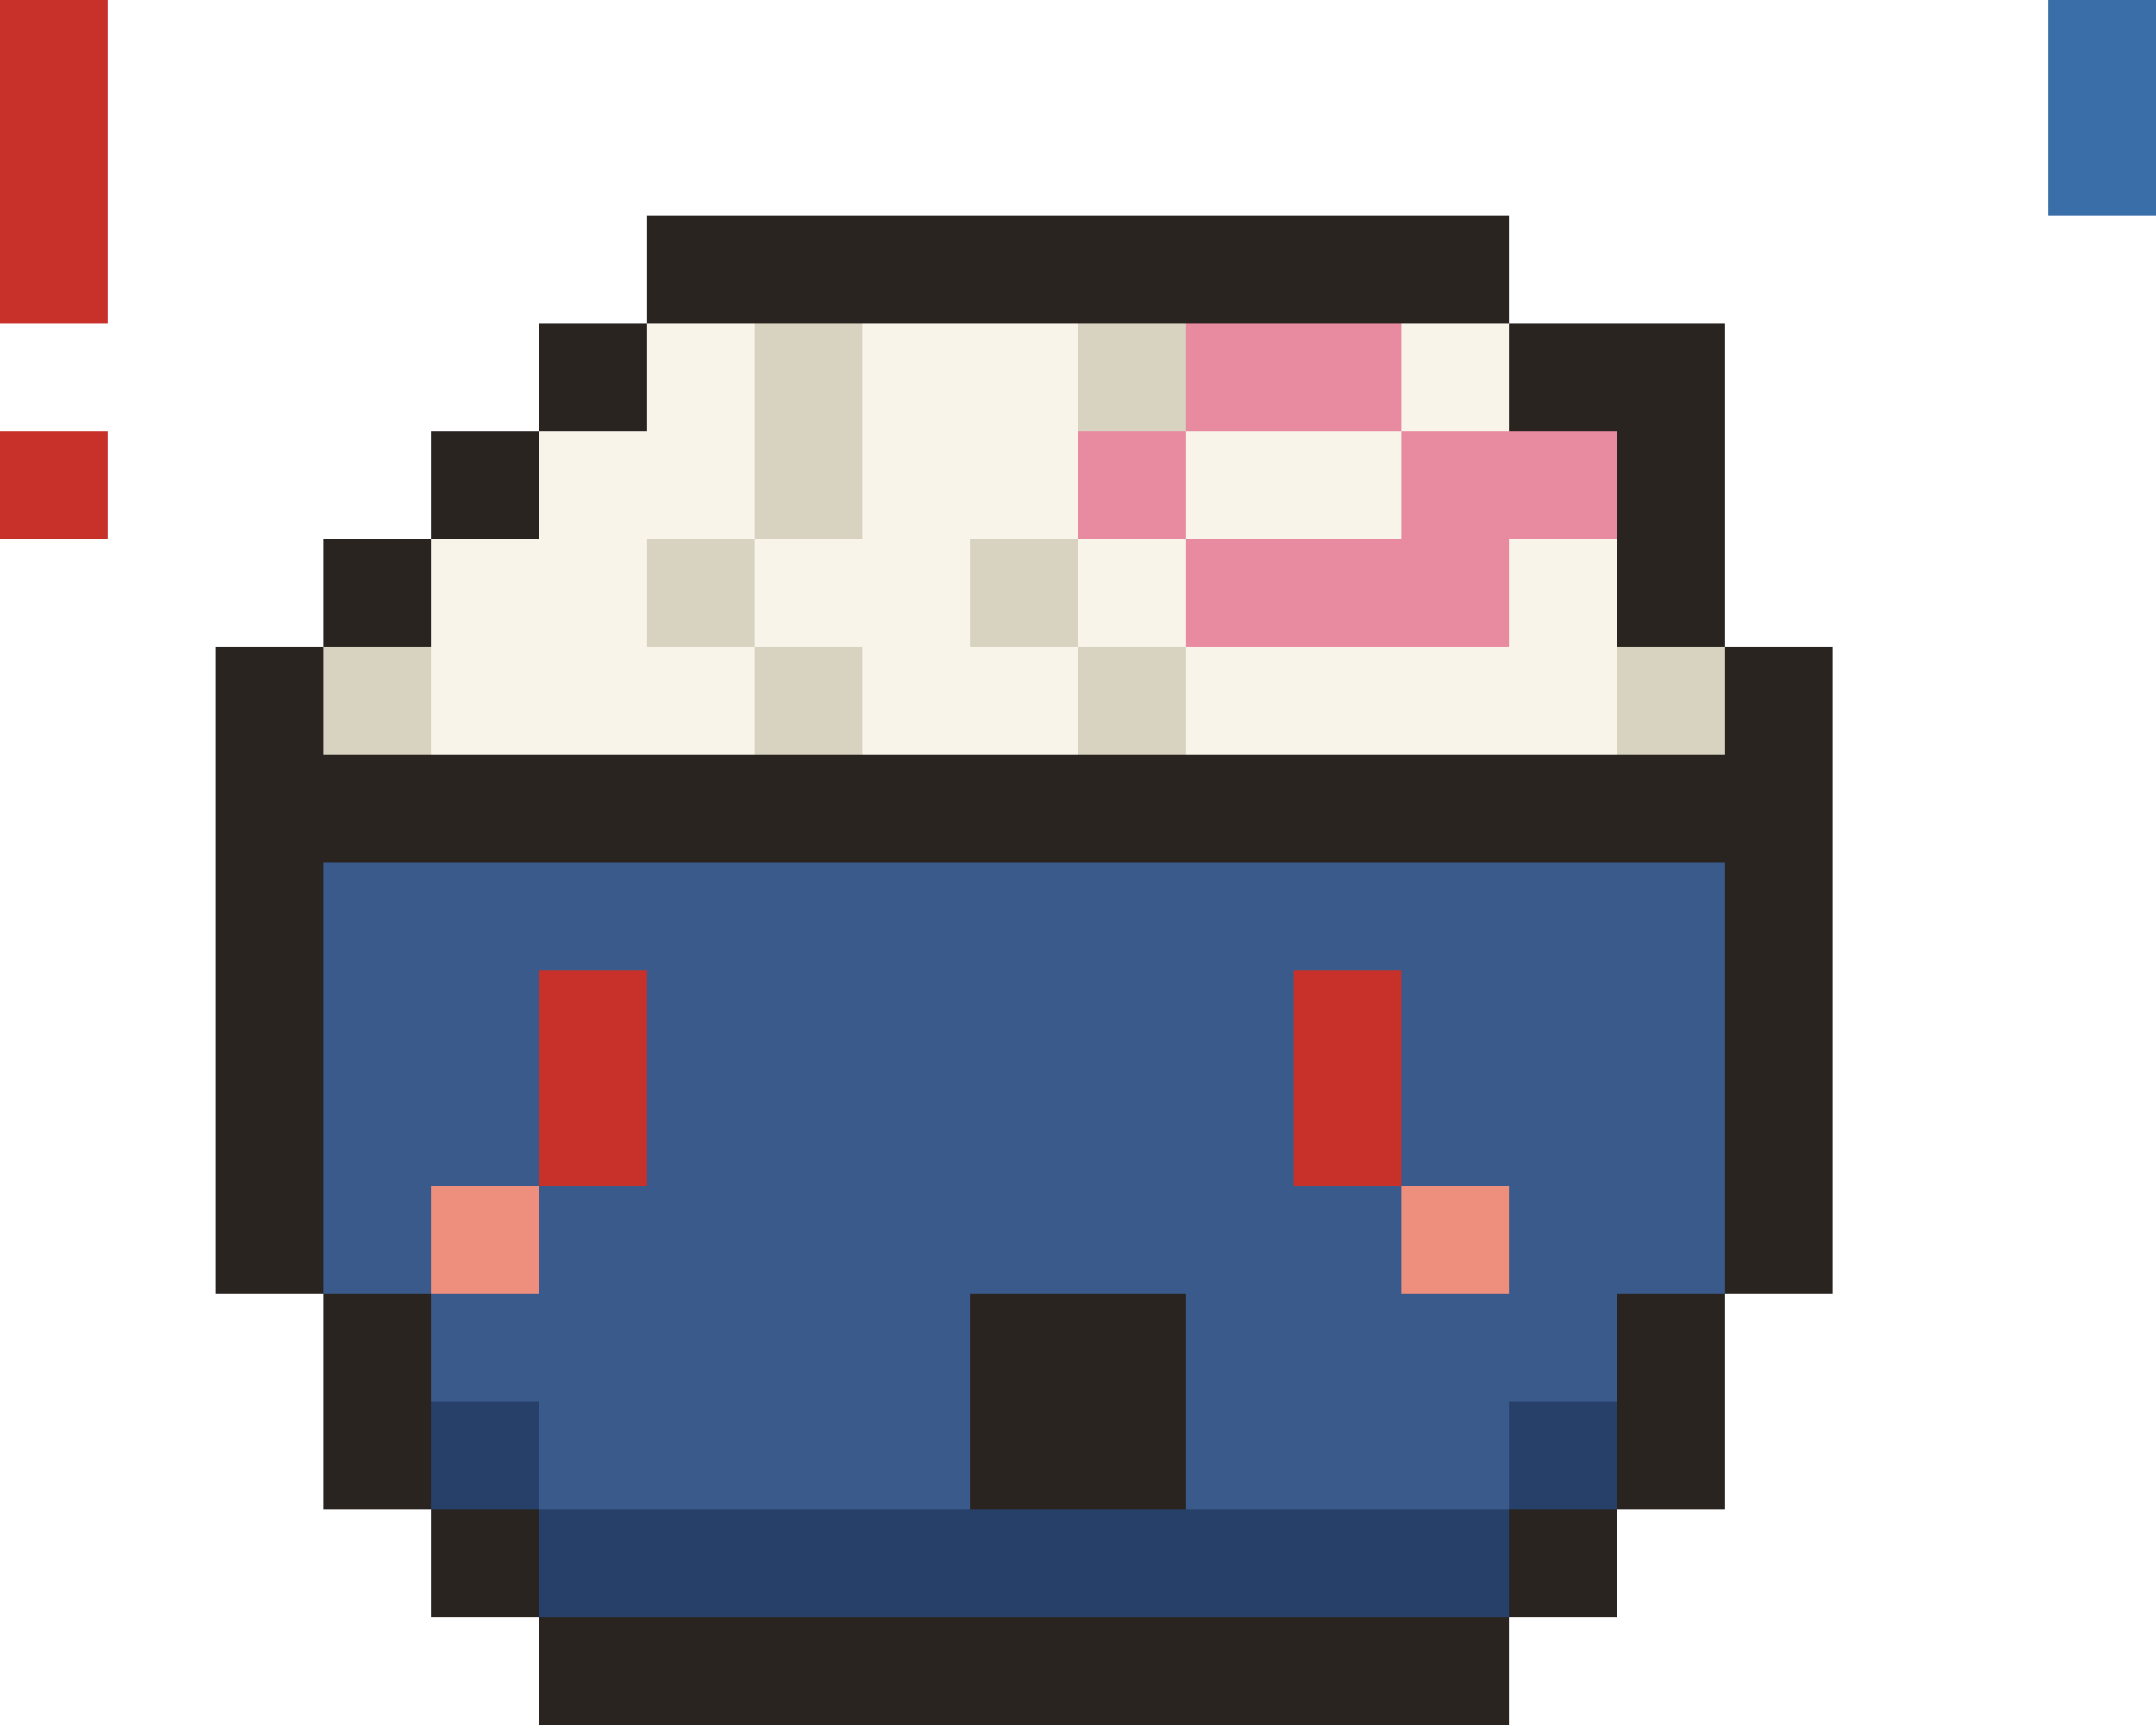
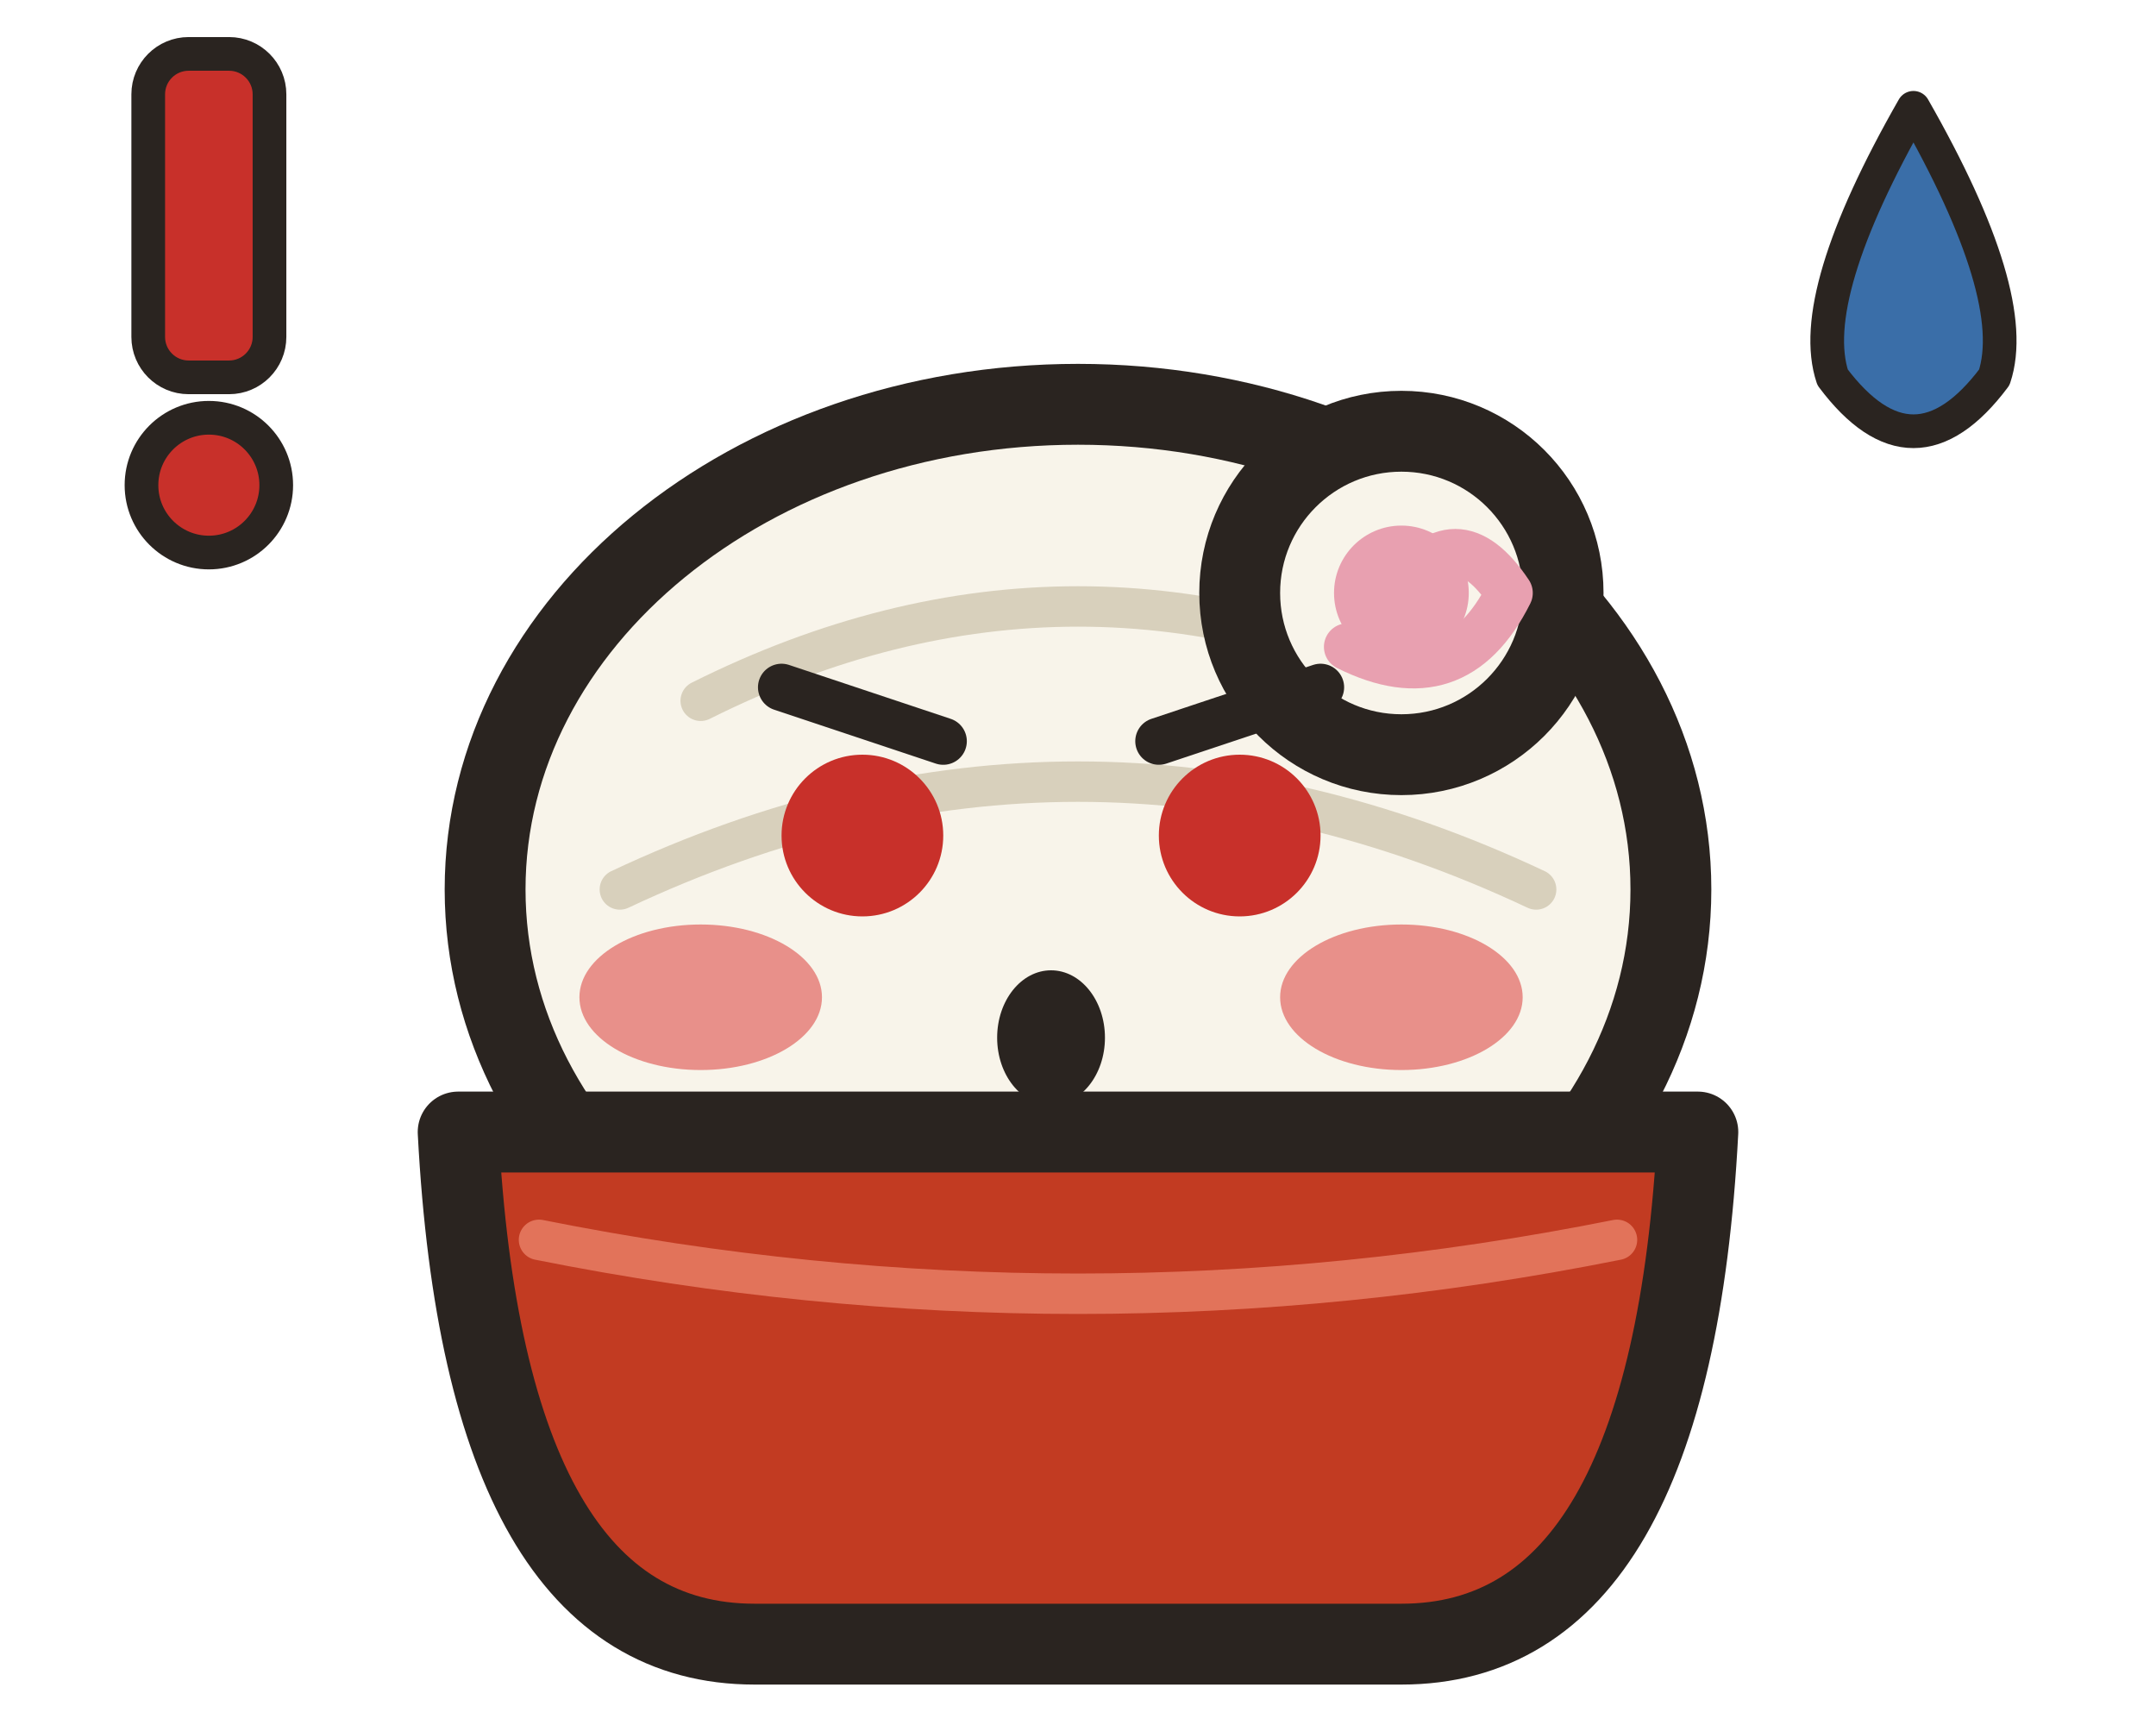
- <svg xmlns="http://www.w3.org/2000/svg" viewBox="0 0 20 16" width="160" height="128" shape-rendering="crispEdges">
-   <rect x="0" y="0" width="1" height="1" fill="#c8302a" />
-   <rect x="19" y="0" width="1" height="1" fill="#3a6ea8" />
-   <rect x="0" y="1" width="1" height="1" fill="#c8302a" />
-   <rect x="19" y="1" width="1" height="1" fill="#3a6ea8" />
-   <rect x="0" y="2" width="1" height="1" fill="#c8302a" />
-   <rect x="6" y="2" width="8" height="1" fill="#2a2420" />
-   <rect x="5" y="3" width="1" height="1" fill="#2a2420" />
-   <rect x="6" y="3" width="1" height="1" fill="#f8f4ea" />
-   <rect x="7" y="3" width="1" height="1" fill="#d8d2c0" />
-   <rect x="8" y="3" width="2" height="1" fill="#f8f4ea" />
-   <rect x="10" y="3" width="1" height="1" fill="#d8d2c0" />
-   <rect x="11" y="3" width="2" height="1" fill="#e88aa0" />
-   <rect x="13" y="3" width="1" height="1" fill="#f8f4ea" />
-   <rect x="14" y="3" width="2" height="1" fill="#2a2420" />
-   <rect x="0" y="4" width="1" height="1" fill="#c8302a" />
-   <rect x="4" y="4" width="1" height="1" fill="#2a2420" />
-   <rect x="5" y="4" width="2" height="1" fill="#f8f4ea" />
-   <rect x="7" y="4" width="1" height="1" fill="#d8d2c0" />
-   <rect x="8" y="4" width="2" height="1" fill="#f8f4ea" />
-   <rect x="10" y="4" width="1" height="1" fill="#e88aa0" />
-   <rect x="11" y="4" width="2" height="1" fill="#f8f4ea" />
-   <rect x="13" y="4" width="2" height="1" fill="#e88aa0" />
-   <rect x="15" y="4" width="1" height="1" fill="#2a2420" />
-   <rect x="3" y="5" width="1" height="1" fill="#2a2420" />
-   <rect x="4" y="5" width="2" height="1" fill="#f8f4ea" />
-   <rect x="6" y="5" width="1" height="1" fill="#d8d2c0" />
-   <rect x="7" y="5" width="2" height="1" fill="#f8f4ea" />
-   <rect x="9" y="5" width="1" height="1" fill="#d8d2c0" />
-   <rect x="10" y="5" width="1" height="1" fill="#f8f4ea" />
-   <rect x="11" y="5" width="3" height="1" fill="#e88aa0" />
-   <rect x="14" y="5" width="1" height="1" fill="#f8f4ea" />
-   <rect x="15" y="5" width="1" height="1" fill="#2a2420" />
-   <rect x="2" y="6" width="1" height="1" fill="#2a2420" />
-   <rect x="3" y="6" width="1" height="1" fill="#d8d2c0" />
-   <rect x="4" y="6" width="3" height="1" fill="#f8f4ea" />
-   <rect x="7" y="6" width="1" height="1" fill="#d8d2c0" />
-   <rect x="8" y="6" width="2" height="1" fill="#f8f4ea" />
-   <rect x="10" y="6" width="1" height="1" fill="#d8d2c0" />
-   <rect x="11" y="6" width="4" height="1" fill="#f8f4ea" />
-   <rect x="15" y="6" width="1" height="1" fill="#d8d2c0" />
-   <rect x="16" y="6" width="1" height="1" fill="#2a2420" />
-   <rect x="2" y="7" width="15" height="1" fill="#2a2420" />
-   <rect x="2" y="8" width="1" height="1" fill="#2a2420" />
-   <rect x="3" y="8" width="13" height="1" fill="#3a5a8c" />
-   <rect x="16" y="8" width="1" height="1" fill="#2a2420" />
-   <rect x="2" y="9" width="1" height="1" fill="#2a2420" />
-   <rect x="3" y="9" width="2" height="1" fill="#3a5a8c" />
-   <rect x="5" y="9" width="1" height="1" fill="#c8302a" />
-   <rect x="6" y="9" width="6" height="1" fill="#3a5a8c" />
-   <rect x="12" y="9" width="1" height="1" fill="#c8302a" />
-   <rect x="13" y="9" width="3" height="1" fill="#3a5a8c" />
-   <rect x="16" y="9" width="1" height="1" fill="#2a2420" />
-   <rect x="2" y="10" width="1" height="1" fill="#2a2420" />
-   <rect x="3" y="10" width="2" height="1" fill="#3a5a8c" />
-   <rect x="5" y="10" width="1" height="1" fill="#c8302a" />
-   <rect x="6" y="10" width="6" height="1" fill="#3a5a8c" />
-   <rect x="12" y="10" width="1" height="1" fill="#c8302a" />
-   <rect x="13" y="10" width="3" height="1" fill="#3a5a8c" />
-   <rect x="16" y="10" width="1" height="1" fill="#2a2420" />
-   <rect x="2" y="11" width="1" height="1" fill="#2a2420" />
-   <rect x="3" y="11" width="1" height="1" fill="#3a5a8c" />
-   <rect x="4" y="11" width="1" height="1" fill="#ee8f7e" />
-   <rect x="5" y="11" width="8" height="1" fill="#3a5a8c" />
-   <rect x="13" y="11" width="1" height="1" fill="#ee8f7e" />
-   <rect x="14" y="11" width="2" height="1" fill="#3a5a8c" />
-   <rect x="16" y="11" width="1" height="1" fill="#2a2420" />
-   <rect x="3" y="12" width="1" height="1" fill="#2a2420" />
-   <rect x="4" y="12" width="5" height="1" fill="#3a5a8c" />
-   <rect x="9" y="12" width="2" height="1" fill="#2a2420" />
-   <rect x="11" y="12" width="4" height="1" fill="#3a5a8c" />
-   <rect x="15" y="12" width="1" height="1" fill="#2a2420" />
-   <rect x="3" y="13" width="1" height="1" fill="#2a2420" />
-   <rect x="4" y="13" width="1" height="1" fill="#27406a" />
-   <rect x="5" y="13" width="4" height="1" fill="#3a5a8c" />
-   <rect x="9" y="13" width="2" height="1" fill="#2a2420" />
-   <rect x="11" y="13" width="3" height="1" fill="#3a5a8c" />
-   <rect x="14" y="13" width="1" height="1" fill="#27406a" />
-   <rect x="15" y="13" width="1" height="1" fill="#2a2420" />
-   <rect x="4" y="14" width="1" height="1" fill="#2a2420" />
-   <rect x="5" y="14" width="9" height="1" fill="#27406a" />
-   <rect x="14" y="14" width="1" height="1" fill="#2a2420" />
-   <rect x="5" y="15" width="9" height="1" fill="#2a2420" />
+ <svg xmlns="http://www.w3.org/2000/svg" viewBox="0 0 160 128" width="160" height="128">
+   <ellipse cx="80" cy="66" rx="44" ry="36" fill="#f8f4ea" stroke="#2a2420" stroke-width="6" stroke-linejoin="round" stroke-linecap="round" />
+   <path d="M52 52 Q80 38 108 52 M46 66 Q80 50 114 66" fill="none" stroke="#d8d0bc" stroke-width="3" stroke-linejoin="round" stroke-linecap="round" />
+   <circle cx="104" cy="44" r="12" fill="#f8f4ea" stroke="#2a2420" stroke-width="6" stroke-linejoin="round" stroke-linecap="round" />
+   <path d="M104 44 Q108 38 112 44 Q108 52 100 48" fill="none" stroke="#e8a0b0" stroke-width="3.5" stroke-linejoin="round" stroke-linecap="round" />
+   <circle cx="104" cy="44" r="5" fill="#e8a0b0" />
+   <path d="M34 84 L126 84 Q124 122 104 122 L56 122 Q36 122 34 84 Z" fill="#c23b22" stroke="#2a2420" stroke-width="6" stroke-linejoin="round" stroke-linecap="round" />
+   <path d="M40 92 Q80 100 120 92" fill="none" stroke="#e2735a" stroke-width="3" stroke-linejoin="round" stroke-linecap="round" />
+   <ellipse cx="52" cy="74" rx="9.0" ry="5.4" fill="#e8908a" />
+   <ellipse cx="104" cy="74" rx="9.0" ry="5.4" fill="#e8908a" />
+   <circle cx="64" cy="62" r="6" fill="#c8302a" />
+   <path d="M58 51 L70 55" fill="none" stroke="#2a2420" stroke-width="3.5" stroke-linejoin="round" stroke-linecap="round" />
+   <circle cx="92" cy="62" r="6" fill="#c8302a" />
+   <path d="M86 55 L98 51" fill="none" stroke="#2a2420" stroke-width="3.5" stroke-linejoin="round" stroke-linecap="round" />
+   <ellipse cx="78" cy="77" rx="4" ry="5" fill="#2a2420" />
+   <rect x="11" y="4" width="9" height="24" rx="3" fill="#c8302a" stroke="#2a2420" stroke-width="2.5" stroke-linejoin="round" stroke-linecap="round" />
+   <circle cx="15.5" cy="36" r="5" fill="#c8302a" stroke="#2a2420" stroke-width="2.5" stroke-linejoin="round" stroke-linecap="round" />
+   <path d="M142 8 Q134 22 136 28 Q142 36 148 28 Q150 22 142 8 Z" fill="#3a6ea8" stroke="#2a2420" stroke-width="2.5" stroke-linejoin="round" stroke-linecap="round" />
</svg>
